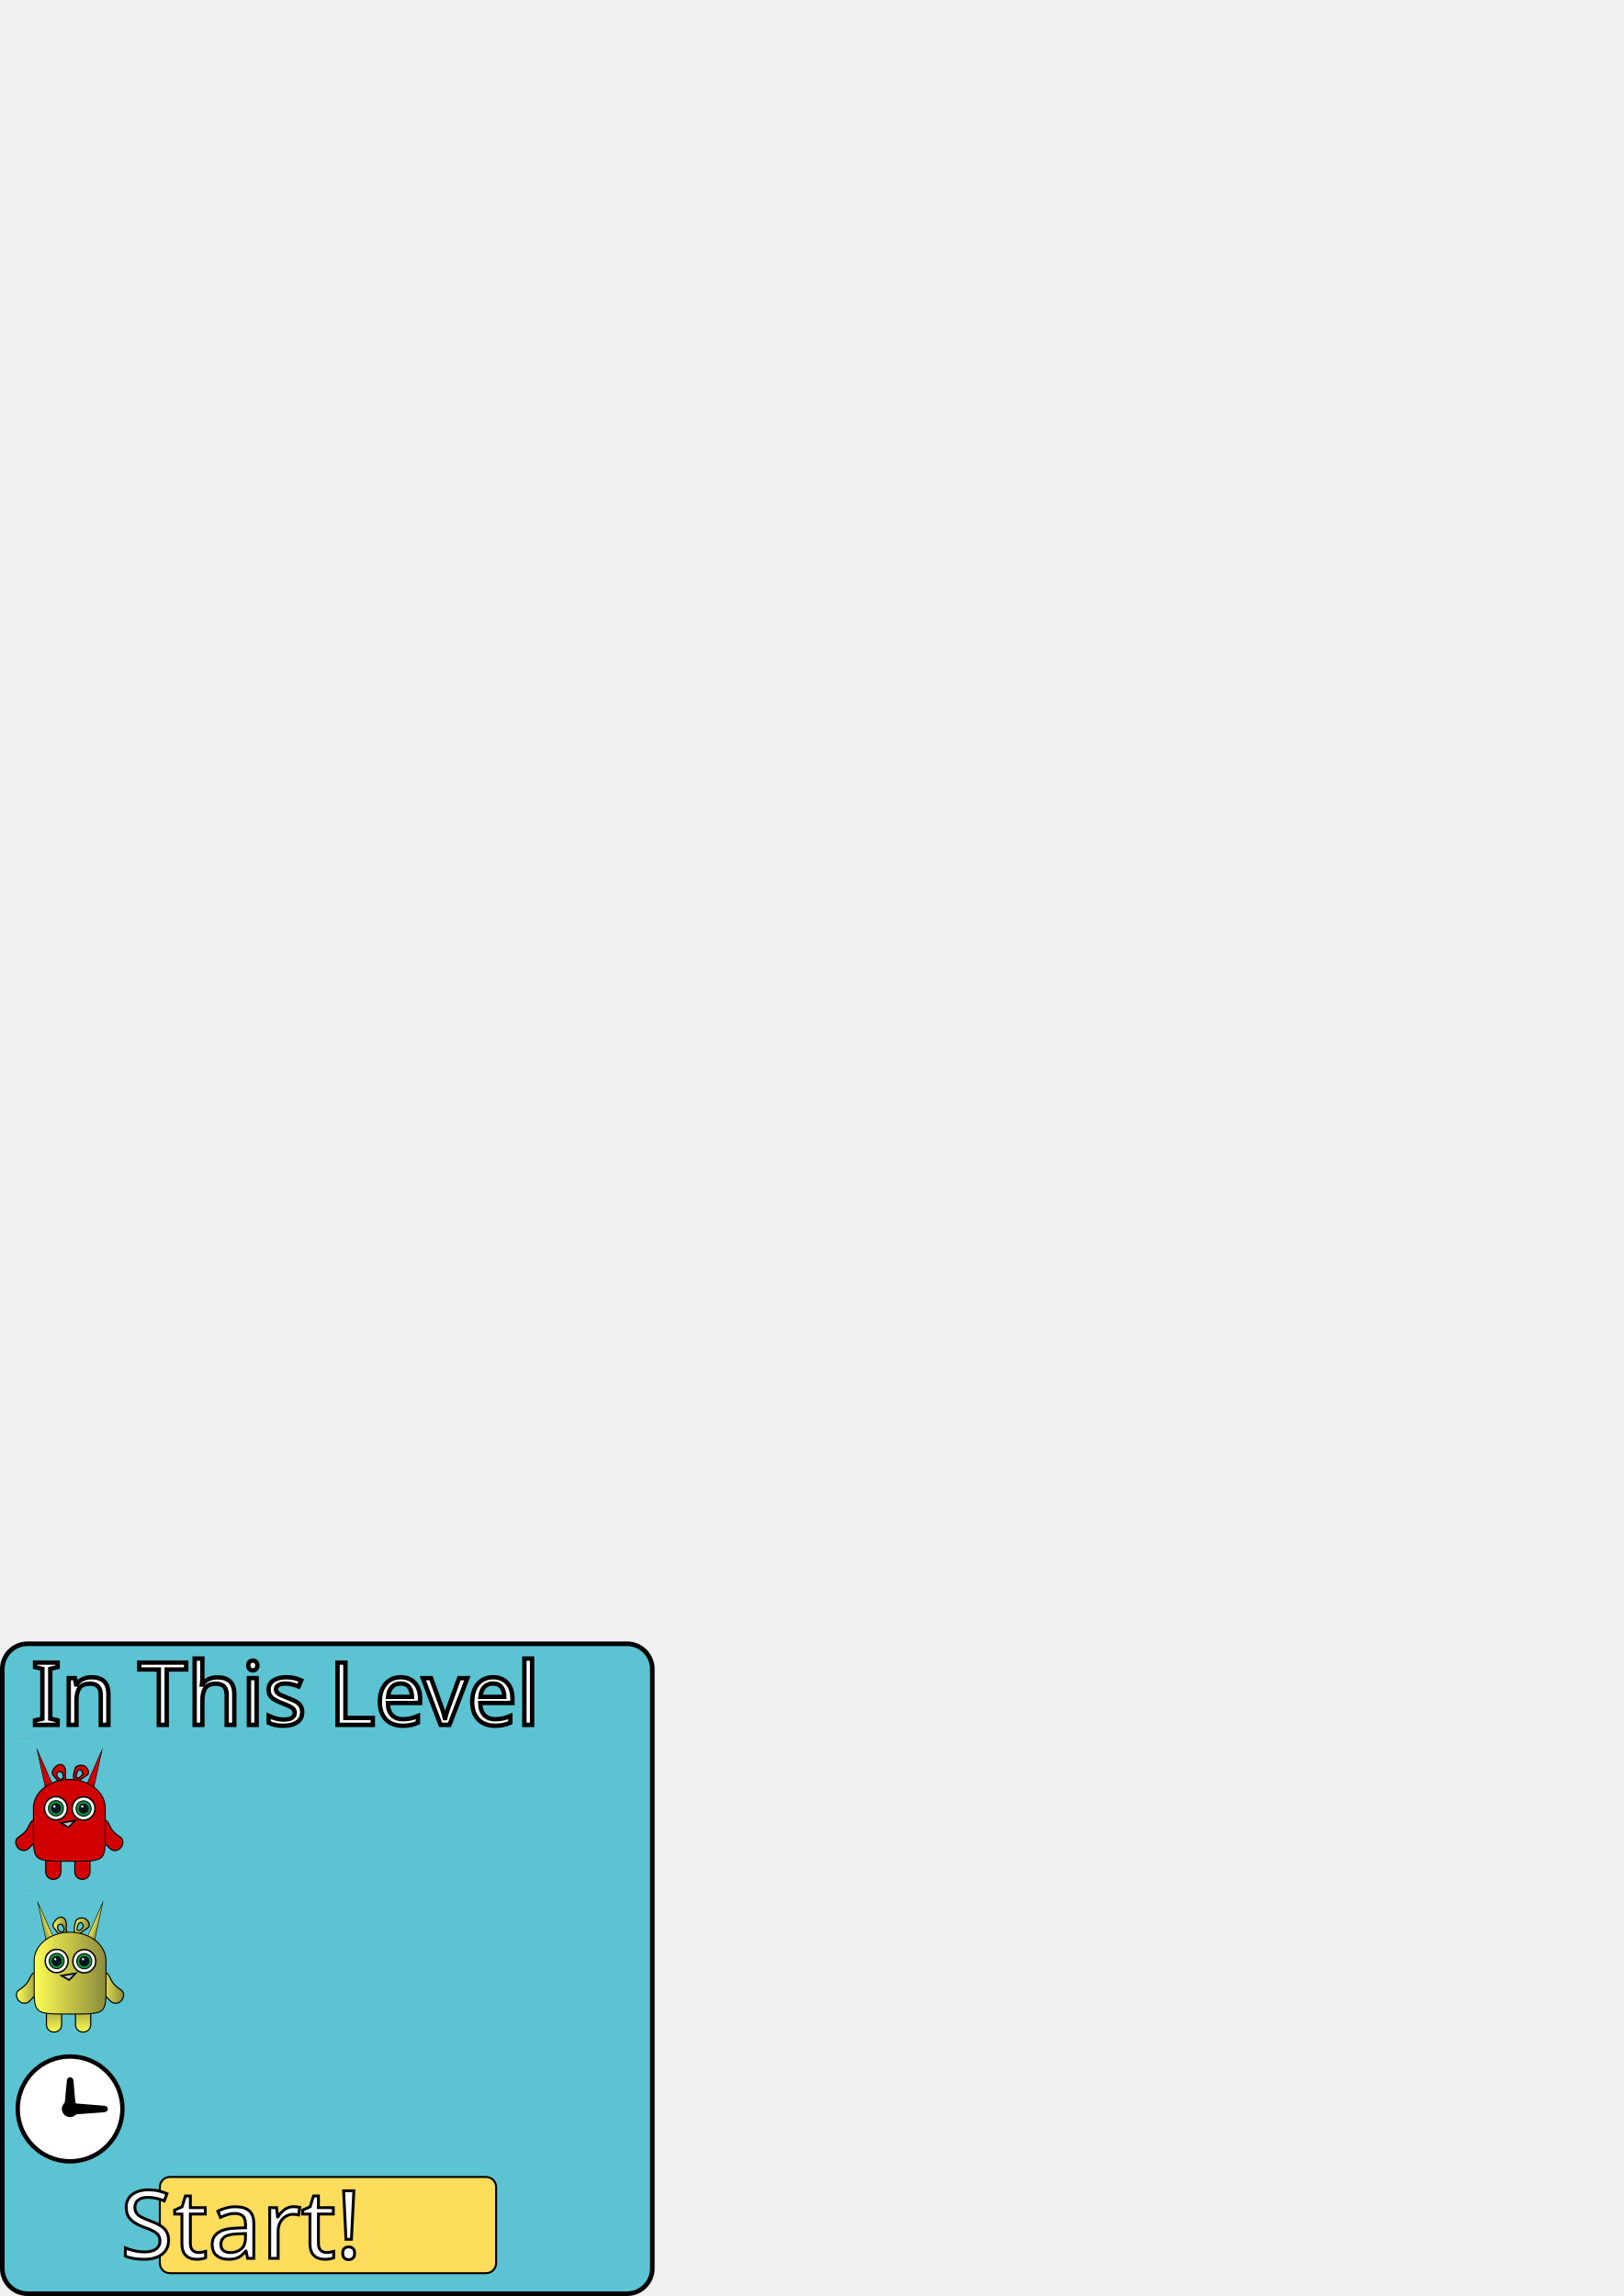
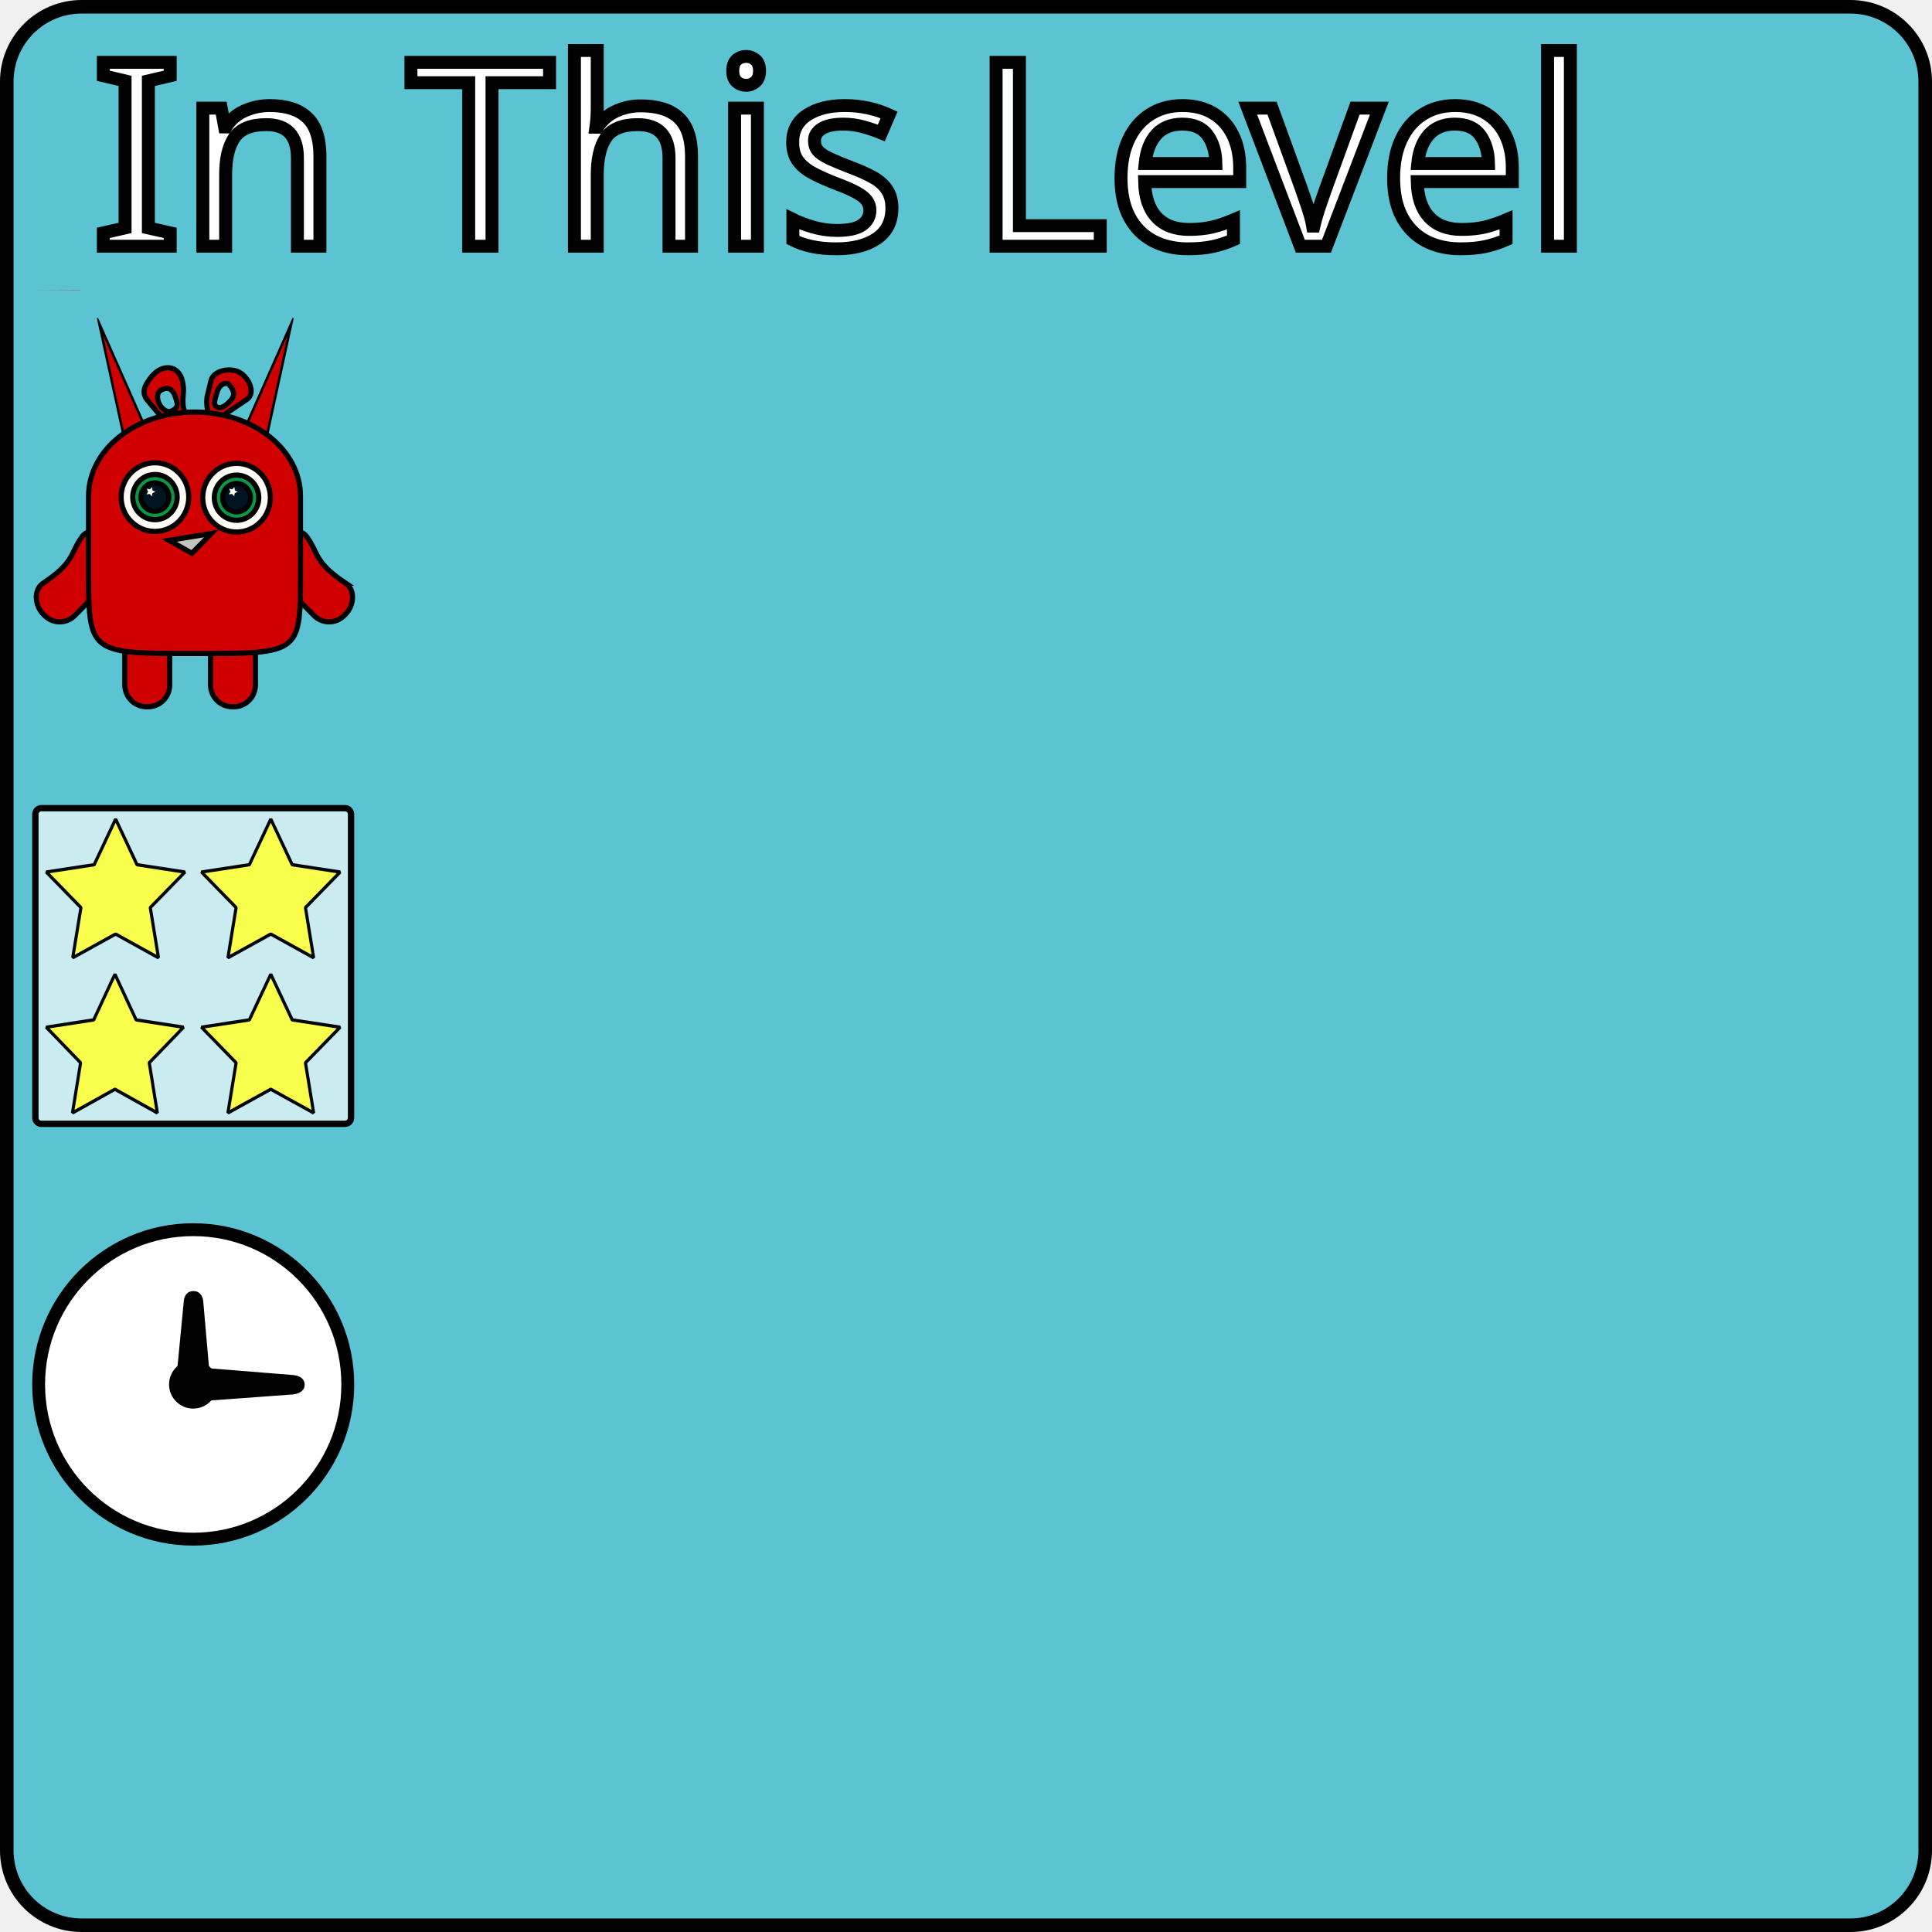
- <svg xmlns="http://www.w3.org/2000/svg" xmlns:xlink="http://www.w3.org/1999/xlink" width="744.094" height="1052.362" id="svg17097" version="1.1">
+ <svg xmlns="http://www.w3.org/2000/svg" xmlns:xlink="http://www.w3.org/1999/xlink" width="300" height="300" id="svg17097" version="1.1">
  <defs id="defs17099">
-     <linearGradient xlink:href="#linearGradient6435" id="linearGradient12686" gradientUnits="userSpaceOnUse" gradientTransform="translate(1657.106,-49.43071)" x1="379.965" y1="795.215" x2="403.529" y2="795.215" />
    <linearGradient id="linearGradient6435">
      <stop style="stop-color:#fffe54;stop-opacity:1;" offset="0" id="stop6437" />
      <stop style="stop-color:#8a893c;stop-opacity:1;" offset="1" id="stop6439" />
    </linearGradient>
-     <linearGradient xlink:href="#linearGradient6435" id="linearGradient12688" gradientUnits="userSpaceOnUse" gradientTransform="translate(1657.106,-49.43071)" x1="452.908" y1="795.215" x2="476.472" y2="795.215" />
    <linearGradient id="linearGradient17142">
      <stop style="stop-color:#fffe54;stop-opacity:1;" offset="0" id="stop17144" />
      <stop style="stop-color:#8a893c;stop-opacity:1;" offset="1" id="stop17146" />
    </linearGradient>
-     <linearGradient xlink:href="#linearGradient6435" id="linearGradient12690" gradientUnits="userSpaceOnUse" gradientTransform="translate(49.43071,1657.106)" x1="-834.198" y1="439.869" x2="-807.484" y2="439.869" />
    <linearGradient id="linearGradient17149">
      <stop style="stop-color:#fffe54;stop-opacity:1;" offset="0" id="stop17151" />
      <stop style="stop-color:#8a893c;stop-opacity:1;" offset="1" id="stop17153" />
    </linearGradient>
-     <linearGradient xlink:href="#linearGradient6435" id="linearGradient12692" gradientUnits="userSpaceOnUse" gradientTransform="translate(49.43071,1657.106)" x1="-834.198" y1="413.976" x2="-807.484" y2="413.976" />
    <linearGradient id="linearGradient17156">
      <stop style="stop-color:#fffe54;stop-opacity:1;" offset="0" id="stop17158" />
      <stop style="stop-color:#8a893c;stop-opacity:1;" offset="1" id="stop17160" />
    </linearGradient>
-     <linearGradient xlink:href="#linearGradient6435" id="linearGradient12694" gradientUnits="userSpaceOnUse" x1="70.465" y1="91.909" x2="112.625" y2="91.909" />
    <linearGradient id="linearGradient17163">
      <stop style="stop-color:#fffe54;stop-opacity:1;" offset="0" id="stop17165" />
      <stop style="stop-color:#8a893c;stop-opacity:1;" offset="1" id="stop17167" />
    </linearGradient>
-     <linearGradient xlink:href="#linearGradient6435" id="linearGradient12696" gradientUnits="userSpaceOnUse" gradientTransform="translate(1657.106,-49.43071)" x1="431.438" y1="741.167" x2="445.857" y2="741.167" />
    <linearGradient id="linearGradient17170">
      <stop style="stop-color:#fffe54;stop-opacity:1;" offset="0" id="stop17172" />
      <stop style="stop-color:#8a893c;stop-opacity:1;" offset="1" id="stop17174" />
    </linearGradient>
-     <linearGradient xlink:href="#linearGradient6435" id="linearGradient12698" gradientUnits="userSpaceOnUse" gradientTransform="translate(1657.106,-49.43071)" x1="412.516" y1="741.326" x2="426.082" y2="741.326" />
    <linearGradient id="linearGradient17177">
      <stop style="stop-color:#fffe54;stop-opacity:1;" offset="0" id="stop17179" />
      <stop style="stop-color:#8a893c;stop-opacity:1;" offset="1" id="stop17181" />
    </linearGradient>
-     <linearGradient xlink:href="#linearGradient6435" id="linearGradient12700" gradientUnits="userSpaceOnUse" x1="70.465" y1="91.909" x2="112.625" y2="91.909" />
    <linearGradient id="linearGradient17184">
      <stop style="stop-color:#fffe54;stop-opacity:1;" offset="0" id="stop17186" />
      <stop style="stop-color:#8a893c;stop-opacity:1;" offset="1" id="stop17188" />
    </linearGradient>
-     <linearGradient xlink:href="#linearGradient6435" id="linearGradient12702" gradientUnits="userSpaceOnUse" gradientTransform="translate(1657.106,-49.43071)" x1="395.8" y1="781.991" x2="460.692" y2="781.991" />
    <linearGradient id="linearGradient17191">
      <stop style="stop-color:#fffe54;stop-opacity:1;" offset="0" id="stop17193" />
      <stop style="stop-color:#8a893c;stop-opacity:1;" offset="1" id="stop17195" />
    </linearGradient>
    <radialGradient xlink:href="#linearGradient10555-6" id="radialGradient6294" gradientUnits="userSpaceOnUse" gradientTransform="matrix(1.081309,0,0,0.3118129,133.5799,676.8961)" cx="102.117" cy="1006.909" fx="102.117" fy="1006.909" r="55.557" />
    <linearGradient id="linearGradient10555-6">
      <stop style="stop-color:#ffdd5c;stop-opacity:1;" offset="0" id="stop10557-3" />
      <stop style="stop-color:#ffdd5c;stop-opacity:1;" offset="1" id="stop10559-4" />
    </linearGradient>
  </defs>
-   <g id="layer1">
+   <g id="layer1" transform="translate(0,-752.3622)">
    <rect ry="11.617" y="753.415" x="1.053" height="297.894" width="297.894" id="rect8273" style="fill:#01a7bf;fill-opacity:0.617;fill-rule:evenodd;stroke:#000000;stroke-width:2.106px;stroke-linecap:butt;stroke-linejoin:miter;stroke-opacity:1" />
    <text xml:space="preserve" style="font-size:40.116px;font-style:normal;font-variant:normal;font-weight:normal;font-stretch:normal;line-height:125%;letter-spacing:0px;word-spacing:0px;fill:#ffffff;fill-opacity:1;stroke:#000000;stroke-width:2.006;stroke-miterlimit:4;stroke-opacity:1;stroke-dasharray:none;font-family:Zorque;-inkscape-font-specification:Zorque" x="14.389" y="793.048" id="text17123" transform="scale(1.003106,0.9969039)">
      <tspan id="tspan17125" x="14.389" y="793.048" style="stroke-width:2.006">In This Level</tspan>
    </text>
-     <g id="g12418" transform="matrix(1.748954,0,0,1.776813,-3726.803,-431.5214)">
-       <path id="rect3096-2-3-6" d="m 2135.612,716.847 c 1.13,-0.753 2.084,-1.477 2.636,-2.636 1.614,-3.389 1.649,-1.061 2.71,-10e-6 l 0.111,0.111 c 0.751,0.751 0.751,1.959 0,2.71 l -2.636,2.636 c -0.751,0.751 -1.959,0.751 -2.71,0 l -0.111,-0.111 c -0.751,-0.751 -0.883,-2.121 0,-2.71 z" style="fill:#d10000;fill-opacity:1;fill-rule:evenodd;stroke:#000000;stroke-width:0.294px;stroke-linecap:butt;stroke-linejoin:miter;stroke-opacity:1" />
-       <path id="rect3096-9-3-8-3" d="m 2162.462,716.847 c -1.13,-0.753 -2.084,-1.477 -2.636,-2.636 -1.614,-3.389 -1.649,-1.061 -2.71,-10e-6 l -0.111,0.111 c -0.751,0.751 -0.751,1.959 0,2.71 l 2.635,2.636 c 0.751,0.751 1.959,0.751 2.71,0 l 0.111,-0.111 c 0.751,-0.751 0.883,-2.121 0,-2.71 z" style="fill:#d10000;fill-opacity:1;fill-rule:evenodd;stroke:#000000;stroke-width:0.294px;stroke-linecap:butt;stroke-linejoin:miter;stroke-opacity:1" />
-       <rect transform="matrix(0,-1,1,0,0,0)" ry="1.916" y="2150.467" x="-727.65" height="3.99" width="7.559" id="rect3096-4-4-2-7-8" style="fill:#d10000;fill-opacity:1;fill-rule:evenodd;stroke:#000000;stroke-width:0.294px;stroke-linecap:butt;stroke-linejoin:miter;stroke-opacity:1" />
-       <rect transform="matrix(0,-1,1,0,0,0)" ry="1.916" y="2142.855" x="-727.65" height="3.99" width="7.559" id="rect3096-4-2-4-7" style="fill:#d10000;fill-opacity:1;fill-rule:evenodd;stroke:#000000;stroke-width:0.294px;stroke-linecap:butt;stroke-linejoin:miter;stroke-opacity:1" />
-       <path transform="matrix(0.0503695,0.016696,-0.09402979,0.2836748,2160.05,671.4532)" d="m 91.545,74.664 19.913,34.49 -39.826,0 z" id="path6010-6" style="fill:#d10000;fill-opacity:1;stroke:#000000;stroke-width:2.334;stroke-linecap:round;stroke-linejoin:round;stroke-miterlimit:4;stroke-opacity:1;stroke-dasharray:none" />
-       <path id="rect6059-1" d="m 2151.97,698.22 c -0.667,0.04 -1.319,0.354 -1.461,0.928 l -0.349,1.424 c -2e-4,8.8e-4 -0.231,1.447 0.588,1.92 0.819,0.473 0.465,-0.042 1.249,-0.57 l 1.709,-1.139 c 0.785,-0.527 0.194,-1.861 -0.625,-2.333 -0.307,-0.177 -0.711,-0.253 -1.112,-0.23 z m -0.083,1.167 c 0.092,0.007 0.174,0.044 0.23,0.11 0.323,0.382 0.632,0.845 0.147,1.378 -0.414,0.455 -0.897,0.809 -1.268,0.551 -0.317,-0.221 -0.134,-0.65 0.092,-1.369 0.14,-0.445 0.524,-0.691 0.799,-0.671 z" style="fill:#d10000;fill-opacity:1;fill-rule:evenodd;stroke:#000000;stroke-width:0.294px;stroke-linecap:butt;stroke-linejoin:miter;stroke-opacity:1" />
-       <path id="rect6070-7" d="m 2146.21,698.101 c -0.385,0.124 -0.76,0.404 -1.079,0.823 -0.51,0.67 -0.842,1.265 -0.24,1.974 l 1.504,1.769 c 0.602,0.709 2.219,0.019 1.797,-0.811 -0.33,-0.65 -0.084,-1.618 -0.129,-2.045 l -0.031,-0.272 c -0.13,-1.256 -0.977,-1.711 -1.824,-1.438 z m 0.037,1.795 c 0.47,-0.189 0.874,0.021 1.075,0.616 0.16,0.474 0.34,0.869 -0.053,1.144 -0.347,0.243 -0.636,0.357 -1.132,-0.155 -0.383,-0.395 -0.562,-1.21 -0.096,-1.5 0.07,-0.043 0.139,-0.077 0.206,-0.104 z" style="fill:#d10000;fill-opacity:1;fill-rule:evenodd;stroke:#000000;stroke-width:0.294px;stroke-linecap:butt;stroke-linejoin:miter;stroke-opacity:1" />
-       <path transform="matrix(-0.0503695,0.016696,0.09402979,0.2836748,2138.178,671.4532)" d="m 91.545,74.664 19.913,34.49 -39.826,0 z" id="path6010-0-2" style="fill:#d10000;fill-opacity:1;stroke:#000000;stroke-width:2.334;stroke-linecap:round;stroke-linejoin:round;stroke-miterlimit:4;stroke-opacity:1;stroke-dasharray:none" />
-       <path id="rect3024-1-7-3" d="m 2149.045,701.897 c 5.212,0 9.408,3.28 9.408,7.354 l 0,6.395 c 0,7.388 0.155,7.354 -9.408,7.354 -9.414,0 -9.408,0.005 -9.408,-7.354 l 0,-6.395 c 0,-4.074 4.196,-7.354 9.408,-7.354 z" style="fill:#d10000;fill-opacity:1;fill-rule:evenodd;stroke:#000000;stroke-width:0.26px;stroke-linecap:round;stroke-linejoin:round;stroke-opacity:1" />
-       <path transform="matrix(0.3819232,0,0,0.3819232,2088.585,644.6741)" d="m 156.964,169.286 c 0,4.339 -3.518,7.857 -7.857,7.857 -4.339,0 -7.857,-3.518 -7.857,-7.857 0,-4.339 3.518,-7.857 7.857,-7.857 4.339,0 7.857,3.518 7.857,7.857 z" id="path3213-8-9-7" style="fill:#fffdf6;fill-opacity:1;fill-rule:evenodd;stroke:#000000;stroke-width:1px;stroke-linecap:butt;stroke-linejoin:miter;stroke-opacity:1" />
-       <path transform="matrix(0.2513512,0,0,0.2513512,2108.054,666.7781)" d="m 156.964,169.286 c 0,4.339 -3.518,7.857 -7.857,7.857 -4.339,0 -7.857,-3.518 -7.857,-7.857 0,-4.339 3.518,-7.857 7.857,-7.857 4.339,0 7.857,3.518 7.857,7.857 z" id="path3213-82-5-3-8" style="fill:#099846;fill-opacity:1;fill-rule:evenodd;stroke:#000000;stroke-width:1px;stroke-linecap:butt;stroke-linejoin:miter;stroke-opacity:1" />
-       <path transform="matrix(0.1575025,0,0,0.1575025,2122.048,682.6653)" d="m 156.964,169.286 c 0,4.339 -3.518,7.857 -7.857,7.857 -4.339,0 -7.857,-3.518 -7.857,-7.857 0,-4.339 3.518,-7.857 7.857,-7.857 4.339,0 7.857,3.518 7.857,7.857 z" id="path3213-82-4-7-1-5" style="fill:#001321;fill-opacity:1;fill-rule:evenodd;stroke:#000000;stroke-width:1px;stroke-linecap:butt;stroke-linejoin:miter;stroke-opacity:1" />
-       <path transform="matrix(0.3819232,0,0,0.3819232,2095.83,644.7266)" d="m 156.964,169.286 c 0,4.339 -3.518,7.857 -7.857,7.857 -4.339,0 -7.857,-3.518 -7.857,-7.857 0,-4.339 3.518,-7.857 7.857,-7.857 4.339,0 7.857,3.518 7.857,7.857 z" id="path3213-2-6-9-8" style="fill:#fffdf6;fill-opacity:1;fill-rule:evenodd;stroke:#000000;stroke-width:1px;stroke-linecap:butt;stroke-linejoin:miter;stroke-opacity:1" />
-       <path transform="matrix(0.2513512,0,0,0.2513512,2115.299,666.8306)" d="m 156.964,169.286 c 0,4.339 -3.518,7.857 -7.857,7.857 -4.339,0 -7.857,-3.518 -7.857,-7.857 0,-4.339 3.518,-7.857 7.857,-7.857 4.339,0 7.857,3.518 7.857,7.857 z" id="path3213-82-7-1-8-5" style="fill:#099846;fill-opacity:1;fill-rule:evenodd;stroke:#000000;stroke-width:1px;stroke-linecap:butt;stroke-linejoin:miter;stroke-opacity:1" />
-       <path transform="matrix(0.1575025,0,0,0.1575025,2129.292,682.7178)" d="m 156.964,169.286 c 0,4.339 -3.518,7.857 -7.857,7.857 -4.339,0 -7.857,-3.518 -7.857,-7.857 0,-4.339 3.518,-7.857 7.857,-7.857 4.339,0 7.857,3.518 7.857,7.857 z" id="path3213-82-4-6-8-6-8" style="fill:#001321;fill-opacity:1;fill-rule:evenodd;stroke:#000000;stroke-width:1px;stroke-linecap:butt;stroke-linejoin:miter;stroke-opacity:1" />
-       <path transform="matrix(0.2939804,0,0,0.2939804,2069.82,655.4668)" d="m 256.607,182.991 -0.646,-0.706 -0.948,0.132 0.472,-0.833 -0.418,-0.861 0.938,0.191 0.689,-0.664 0.108,0.951 0.844,0.45 -0.871,0.396 z" id="path3361-2-0-7" style="fill:#fffff3;fill-opacity:1" />
-       <path transform="matrix(0.2939804,0,0,0.2939804,2094.693,634.4596)" d="m 150.513,193.054 c 0,0.021 -4e-5,0.042 -1.2e-4,0.063 l -14.647,-0.063 z" id="path4345-0-3" style="fill:#d10000;fill-opacity:1;stroke-width:2;stroke-miterlimit:4;stroke-dasharray:none" />
-       <path transform="matrix(0.2939804,0,0,0.2939804,2077.13,655.4668)" d="m 256.607,182.991 -0.646,-0.706 -0.948,0.132 0.472,-0.833 -0.418,-0.861 0.938,0.191 0.689,-0.664 0.108,0.951 0.844,0.45 -0.871,0.396 z" id="path3361-2-0-0-3" style="fill:#fffff3;fill-opacity:1" />
-       <path id="path3359-0-0-2" d="m 2146.786,713.11 3.758,-0.601 -1.729,1.729 z" style="fill:#c4c4bf;fill-opacity:1;stroke:#000000;stroke-width:0.421px;stroke-linecap:butt;stroke-linejoin:miter;stroke-opacity:1" />
+     <g id="g12418" transform="matrix(1.748954,0,0,1.776813,-3728.378,-430.7942)" style="stroke-width:0.454;stroke-miterlimit:4;stroke-dasharray:none">
+       <path id="rect3096-2-3-6" d="m 2135.612,716.847 c 1.13,-0.753 2.084,-1.477 2.636,-2.636 1.614,-3.389 1.649,-1.061 2.71,-10e-6 l 0.111,0.111 c 0.751,0.751 0.751,1.959 0,2.71 l -2.636,2.636 c -0.751,0.751 -1.959,0.751 -2.71,0 l -0.111,-0.111 c -0.751,-0.751 -0.883,-2.121 0,-2.71 z" style="fill:#d10000;fill-opacity:1;fill-rule:evenodd;stroke:#000000;stroke-width:0.454;stroke-linecap:butt;stroke-linejoin:miter;stroke-miterlimit:4;stroke-opacity:1;stroke-dasharray:none" />
+       <path id="rect3096-9-3-8-3" d="m 2162.462,716.847 c -1.13,-0.753 -2.084,-1.477 -2.636,-2.636 -1.614,-3.389 -1.649,-1.061 -2.71,-10e-6 l -0.111,0.111 c -0.751,0.751 -0.751,1.959 0,2.71 l 2.635,2.636 c 0.751,0.751 1.959,0.751 2.71,0 l 0.111,-0.111 c 0.751,-0.751 0.883,-2.121 0,-2.71 z" style="fill:#d10000;fill-opacity:1;fill-rule:evenodd;stroke:#000000;stroke-width:0.454;stroke-linecap:butt;stroke-linejoin:miter;stroke-miterlimit:4;stroke-opacity:1;stroke-dasharray:none" />
+       <rect transform="matrix(0,-1,1,0,0,0)" ry="1.916" y="2150.467" x="-727.65" height="3.99" width="7.559" id="rect3096-4-4-2-7-8" style="fill:#d10000;fill-opacity:1;fill-rule:evenodd;stroke:#000000;stroke-width:0.454;stroke-linecap:butt;stroke-linejoin:miter;stroke-miterlimit:4;stroke-opacity:1;stroke-dasharray:none" />
+       <rect transform="matrix(0,-1,1,0,0,0)" ry="1.916" y="2142.855" x="-727.65" height="3.99" width="7.559" id="rect3096-4-2-4-7" style="fill:#d10000;fill-opacity:1;fill-rule:evenodd;stroke:#000000;stroke-width:0.454;stroke-linecap:butt;stroke-linejoin:miter;stroke-miterlimit:4;stroke-opacity:1;stroke-dasharray:none" />
+       <path transform="matrix(0.0503695,0.016696,-0.09402979,0.2836748,2160.05,671.4532)" d="m 91.545,74.664 19.913,34.49 -39.826,0 z" id="path6010-6" style="fill:#d10000;fill-opacity:1;stroke:#000000;stroke-width:3.604;stroke-linecap:round;stroke-linejoin:round;stroke-miterlimit:4;stroke-opacity:1;stroke-dasharray:none" />
+       <path id="rect6059-1" d="m 2151.97,698.22 c -0.667,0.04 -1.319,0.354 -1.461,0.928 l -0.349,1.424 c -2e-4,8.8e-4 -0.231,1.447 0.588,1.92 0.819,0.473 0.465,-0.042 1.249,-0.57 l 1.709,-1.139 c 0.785,-0.527 0.194,-1.861 -0.625,-2.333 -0.307,-0.177 -0.711,-0.253 -1.112,-0.23 z m -0.083,1.167 c 0.092,0.007 0.174,0.044 0.23,0.11 0.323,0.382 0.632,0.845 0.147,1.378 -0.414,0.455 -0.897,0.809 -1.268,0.551 -0.317,-0.221 -0.134,-0.65 0.092,-1.369 0.14,-0.445 0.524,-0.691 0.799,-0.671 z" style="fill:#d10000;fill-opacity:1;fill-rule:evenodd;stroke:#000000;stroke-width:0.454;stroke-linecap:butt;stroke-linejoin:miter;stroke-miterlimit:4;stroke-opacity:1;stroke-dasharray:none" />
+       <path id="rect6070-7" d="m 2146.21,698.101 c -0.385,0.124 -0.76,0.404 -1.079,0.823 -0.51,0.67 -0.842,1.265 -0.24,1.974 l 1.504,1.769 c 0.602,0.709 2.219,0.019 1.797,-0.811 -0.33,-0.65 -0.084,-1.618 -0.129,-2.045 l -0.031,-0.272 c -0.13,-1.256 -0.977,-1.711 -1.824,-1.438 z m 0.037,1.795 c 0.47,-0.189 0.874,0.021 1.075,0.616 0.16,0.474 0.34,0.869 -0.053,1.144 -0.347,0.243 -0.636,0.357 -1.132,-0.155 -0.383,-0.395 -0.562,-1.21 -0.096,-1.5 0.07,-0.043 0.139,-0.077 0.206,-0.104 z" style="fill:#d10000;fill-opacity:1;fill-rule:evenodd;stroke:#000000;stroke-width:0.454;stroke-linecap:butt;stroke-linejoin:miter;stroke-miterlimit:4;stroke-opacity:1;stroke-dasharray:none" />
+       <path transform="matrix(-0.0503695,0.016696,0.09402979,0.2836748,2138.178,671.4532)" d="m 91.545,74.664 19.913,34.49 -39.826,0 z" id="path6010-0-2" style="fill:#d10000;fill-opacity:1;stroke:#000000;stroke-width:3.604;stroke-linecap:round;stroke-linejoin:round;stroke-miterlimit:4;stroke-opacity:1;stroke-dasharray:none" />
+       <path id="rect3024-1-7-3" d="m 2149.045,701.897 c 5.212,0 9.408,3.28 9.408,7.354 l 0,6.395 c 0,7.388 0.155,7.354 -9.408,7.354 -9.414,0 -9.408,0.005 -9.408,-7.354 l 0,-6.395 c 0,-4.074 4.196,-7.354 9.408,-7.354 z" style="fill:#d10000;fill-opacity:1;fill-rule:evenodd;stroke:#000000;stroke-width:0.454;stroke-linecap:round;stroke-linejoin:round;stroke-miterlimit:4;stroke-opacity:1;stroke-dasharray:none" />
+       <path transform="matrix(0.3819232,0,0,0.3819232,2088.585,644.6741)" d="m 156.964,169.286 c 0,4.339 -3.518,7.857 -7.857,7.857 -4.339,0 -7.857,-3.518 -7.857,-7.857 0,-4.339 3.518,-7.857 7.857,-7.857 4.339,0 7.857,3.518 7.857,7.857 z" id="path3213-8-9-7" style="fill:#fffdf6;fill-opacity:1;fill-rule:evenodd;stroke:#000000;stroke-width:1.188;stroke-linecap:butt;stroke-linejoin:miter;stroke-miterlimit:4;stroke-opacity:1;stroke-dasharray:none" />
+       <path transform="matrix(0.2513512,0,0,0.2513512,2108.054,666.7781)" d="m 156.964,169.286 c 0,4.339 -3.518,7.857 -7.857,7.857 -4.339,0 -7.857,-3.518 -7.857,-7.857 0,-4.339 3.518,-7.857 7.857,-7.857 4.339,0 7.857,3.518 7.857,7.857 z" id="path3213-82-5-3-8" style="fill:#099846;fill-opacity:1;fill-rule:evenodd;stroke:#000000;stroke-width:1.806;stroke-linecap:butt;stroke-linejoin:miter;stroke-miterlimit:4;stroke-opacity:1;stroke-dasharray:none" />
+       <path transform="matrix(0.1575025,0,0,0.1575025,2122.048,682.6653)" d="m 156.964,169.286 c 0,4.339 -3.518,7.857 -7.857,7.857 -4.339,0 -7.857,-3.518 -7.857,-7.857 0,-4.339 3.518,-7.857 7.857,-7.857 4.339,0 7.857,3.518 7.857,7.857 z" id="path3213-82-4-7-1-5" style="fill:#001321;fill-opacity:1;fill-rule:evenodd;stroke:#000000;stroke-width:2.881;stroke-linecap:butt;stroke-linejoin:miter;stroke-miterlimit:4;stroke-opacity:1;stroke-dasharray:none" />
+       <path transform="matrix(0.3819232,0,0,0.3819232,2095.83,644.7266)" d="m 156.964,169.286 c 0,4.339 -3.518,7.857 -7.857,7.857 -4.339,0 -7.857,-3.518 -7.857,-7.857 0,-4.339 3.518,-7.857 7.857,-7.857 4.339,0 7.857,3.518 7.857,7.857 z" id="path3213-2-6-9-8" style="fill:#fffdf6;fill-opacity:1;fill-rule:evenodd;stroke:#000000;stroke-width:1.188;stroke-linecap:butt;stroke-linejoin:miter;stroke-miterlimit:4;stroke-opacity:1;stroke-dasharray:none" />
+       <path transform="matrix(0.2513512,0,0,0.2513512,2115.299,666.8306)" d="m 156.964,169.286 c 0,4.339 -3.518,7.857 -7.857,7.857 -4.339,0 -7.857,-3.518 -7.857,-7.857 0,-4.339 3.518,-7.857 7.857,-7.857 4.339,0 7.857,3.518 7.857,7.857 z" id="path3213-82-7-1-8-5" style="fill:#099846;fill-opacity:1;fill-rule:evenodd;stroke:#000000;stroke-width:1.806;stroke-linecap:butt;stroke-linejoin:miter;stroke-miterlimit:4;stroke-opacity:1;stroke-dasharray:none" />
+       <path transform="matrix(0.1575025,0,0,0.1575025,2129.292,682.7178)" d="m 156.964,169.286 c 0,4.339 -3.518,7.857 -7.857,7.857 -4.339,0 -7.857,-3.518 -7.857,-7.857 0,-4.339 3.518,-7.857 7.857,-7.857 4.339,0 7.857,3.518 7.857,7.857 z" id="path3213-82-4-6-8-6-8" style="fill:#001321;fill-opacity:1;fill-rule:evenodd;stroke:#000000;stroke-width:2.881;stroke-linecap:butt;stroke-linejoin:miter;stroke-miterlimit:4;stroke-opacity:1;stroke-dasharray:none" />
+       <path transform="matrix(0.2939804,0,0,0.2939804,2069.82,655.4668)" d="m 256.607,182.991 -0.646,-0.706 -0.948,0.132 0.472,-0.833 -0.418,-0.861 0.938,0.191 0.689,-0.664 0.108,0.951 0.844,0.45 -0.871,0.396 z" id="path3361-2-0-7" style="fill:#fffff3;fill-opacity:1;stroke-width:1.544;stroke-miterlimit:4;stroke-dasharray:none" />
+       <path transform="matrix(0.2939804,0,0,0.2939804,2094.693,634.4596)" d="m 150.513,193.054 c 0,0.021 -4e-5,0.042 -1.2e-4,0.063 l -14.647,-0.063 z" id="path4345-0-3" style="fill:#d10000;fill-opacity:1;stroke-width:1.544;stroke-miterlimit:4;stroke-dasharray:none" />
+       <path transform="matrix(0.2939804,0,0,0.2939804,2077.13,655.4668)" d="m 256.607,182.991 -0.646,-0.706 -0.948,0.132 0.472,-0.833 -0.418,-0.861 0.938,0.191 0.689,-0.664 0.108,0.951 0.844,0.45 -0.871,0.396 z" id="path3361-2-0-0-3" style="fill:#fffff3;fill-opacity:1;stroke-width:1.544;stroke-miterlimit:4;stroke-dasharray:none" />
+       <path id="path3359-0-0-2" d="m 2146.786,713.11 3.758,-0.601 -1.729,1.729 z" style="fill:#c4c4bf;fill-opacity:1;stroke:#000000;stroke-width:0.454;stroke-linecap:butt;stroke-linejoin:miter;stroke-miterlimit:4;stroke-opacity:1;stroke-dasharray:none" />
    </g>
-     <g id="g12647" transform="matrix(0.5141588,0,0,0.522348,-1040.093,521.7174)">
-       <path id="rect3096-2-3-6-8-9" d="m 2039.658,747.523 c 3.842,-2.561 7.089,-5.025 8.965,-8.965 5.489,-11.528 5.61,-3.607 9.218,0 l 0.379,0.379 c 2.553,2.553 2.553,6.664 0,9.218 l -8.965,8.965 c -2.553,2.553 -6.664,2.553 -9.218,0 l -0.379,-0.379 c -2.553,-2.553 -3.005,-7.215 0,-9.218 z" style="fill:url(#linearGradient12686);fill-opacity:1;fill-rule:evenodd;stroke:#000000;stroke-width:1px;stroke-linecap:butt;stroke-linejoin:miter;stroke-opacity:1" />
-       <path id="rect3096-9-3-8-3-1-8" d="m 2130.99,747.523 c -3.842,-2.561 -7.089,-5.025 -8.965,-8.965 -5.489,-11.528 -5.61,-3.607 -9.218,0 l -0.379,0.379 c -2.553,2.553 -2.553,6.664 0,9.218 l 8.965,8.965 c 2.553,2.553 6.664,2.553 9.218,0 l 0.379,-0.379 c 2.553,-2.553 3.005,-7.215 0,-9.218 z" style="fill:url(#linearGradient12688);fill-opacity:1;fill-rule:evenodd;stroke:#000000;stroke-width:1px;stroke-linecap:butt;stroke-linejoin:miter;stroke-opacity:1" />
-       <rect transform="matrix(0,-1,1,0,0,0)" ry="6.518" y="2090.189" x="-784.267" height="13.571" width="25.714" id="rect3096-4-4-2-7-8-5-0" style="fill:url(#linearGradient12690);fill-opacity:1;fill-rule:evenodd;stroke:#000000;stroke-width:1px;stroke-linecap:butt;stroke-linejoin:miter;stroke-opacity:1" />
-       <rect transform="matrix(0,-1,1,0,0,0)" ry="6.518" y="2064.296" x="-784.267" height="13.571" width="25.714" id="rect3096-4-2-4-7-3-1" style="fill:url(#linearGradient12692);fill-opacity:1;fill-rule:evenodd;stroke:#000000;stroke-width:1px;stroke-linecap:butt;stroke-linejoin:miter;stroke-opacity:1" />
-       <path transform="matrix(0.1713362,0.05679289,-0.3198506,0.9649446,2122.785,593.1106)" d="m 91.545,74.664 19.913,34.49 -39.826,0 z" id="path6010-6-3-4" style="fill:url(#linearGradient12694);fill-opacity:1;stroke:#000000;stroke-width:2.334;stroke-linecap:round;stroke-linejoin:round;stroke-miterlimit:4;stroke-opacity:1;stroke-dasharray:none" />
-       <path id="rect6059-1-5-7" d="m 2095.302,684.161 c -2.269,0.135 -4.487,1.205 -4.969,3.156 l -1.188,4.844 c -7e-4,0.003 -0.784,4.924 2,6.531 2.784,1.608 1.581,-0.144 4.25,-1.938 l 5.812,-3.875 c 2.669,-1.793 0.659,-6.33 -2.125,-7.938 -1.044,-0.603 -2.42,-0.862 -3.781,-0.781 z m -0.281,3.969 c 0.312,0.023 0.591,0.149 0.781,0.375 1.098,1.301 2.15,2.876 0.5,4.688 -1.409,1.547 -3.053,2.751 -4.312,1.875 -1.079,-0.75 -0.456,-2.212 0.312,-4.656 0.475,-1.512 1.782,-2.349 2.719,-2.281 z" style="fill:url(#linearGradient12696);fill-opacity:1;fill-rule:evenodd;stroke:#000000;stroke-width:1px;stroke-linecap:butt;stroke-linejoin:miter;stroke-opacity:1" />
-       <path id="rect6070-7-8-5" d="m 2075.707,683.757 c -1.31,0.422 -2.586,1.374 -3.67,2.799 -1.734,2.279 -2.864,4.302 -0.815,6.715 l 5.117,6.019 c 2.049,2.413 7.546,0.066 6.113,-2.757 -1.123,-2.212 -0.286,-5.504 -0.437,-6.958 l -0.104,-0.926 c -0.444,-4.271 -3.322,-5.821 -6.204,-4.892 z m 0.127,6.106 c 1.599,-0.642 2.974,0.073 3.656,2.095 0.543,1.612 1.155,2.955 -0.18,3.89 -1.181,0.827 -2.163,1.214 -3.85,-0.527 -1.302,-1.344 -1.912,-4.115 -0.327,-5.102 0.237,-0.147 0.474,-0.264 0.702,-0.355 z" style="fill:url(#linearGradient12698);fill-opacity:1;fill-rule:evenodd;stroke:#000000;stroke-width:1px;stroke-linecap:butt;stroke-linejoin:miter;stroke-opacity:1" />
-       <path transform="matrix(-0.1713362,0.05679289,0.3198506,0.9649446,2048.386,593.1106)" d="m 91.545,74.664 19.913,34.49 -39.826,0 z" id="path6010-0-2-5-5" style="fill:url(#linearGradient12700);fill-opacity:1;stroke:#000000;stroke-width:2.334;stroke-linecap:round;stroke-linejoin:round;stroke-miterlimit:4;stroke-opacity:1;stroke-dasharray:none" />
-       <path id="rect3024-1-7-3-7-5" d="m 2085.352,696.667 c 17.73,0 32.003,11.157 32.003,25.016 l 0,21.753 c 0,25.131 0.526,25.016 -32.003,25.016 -32.024,0 -32.003,0.016 -32.003,-25.016 l 0,-21.753 c 0,-13.859 14.273,-25.016 32.003,-25.016 z" style="fill:url(#linearGradient12702);fill-opacity:1;fill-rule:evenodd;stroke:#000000;stroke-width:0.886px;stroke-linecap:round;stroke-linejoin:round;stroke-opacity:1" />
-       <path transform="matrix(1.299145,0,0,1.299145,1879.691,502.0191)" d="m 156.964,169.286 c 0,4.339 -3.518,7.857 -7.857,7.857 -4.339,0 -7.857,-3.518 -7.857,-7.857 0,-4.339 3.518,-7.857 7.857,-7.857 4.339,0 7.857,3.518 7.857,7.857 z" id="path3213-8-9-7-9-0" style="fill:#fffdf6;fill-opacity:1;fill-rule:evenodd;stroke:#000000;stroke-width:1px;stroke-linecap:butt;stroke-linejoin:miter;stroke-opacity:1" />
-       <path transform="matrix(0.8549931,0,0,0.8549931,1945.917,577.2077)" d="m 156.964,169.286 c 0,4.339 -3.518,7.857 -7.857,7.857 -4.339,0 -7.857,-3.518 -7.857,-7.857 0,-4.339 3.518,-7.857 7.857,-7.857 4.339,0 7.857,3.518 7.857,7.857 z" id="path3213-82-5-3-8-9-9" style="fill:#099846;fill-opacity:1;fill-rule:evenodd;stroke:#000000;stroke-width:1px;stroke-linecap:butt;stroke-linejoin:miter;stroke-opacity:1" />
-       <path transform="matrix(0.5357587,0,0,0.5357587,1993.518,631.2495)" d="m 156.964,169.286 c 0,4.339 -3.518,7.857 -7.857,7.857 -4.339,0 -7.857,-3.518 -7.857,-7.857 0,-4.339 3.518,-7.857 7.857,-7.857 4.339,0 7.857,3.518 7.857,7.857 z" id="path3213-82-4-7-1-5-2-2" style="fill:#001321;fill-opacity:1;fill-rule:evenodd;stroke:#000000;stroke-width:1px;stroke-linecap:butt;stroke-linejoin:miter;stroke-opacity:1" />
-       <path transform="matrix(1.299145,0,0,1.299145,1904.334,502.1977)" d="m 156.964,169.286 c 0,4.339 -3.518,7.857 -7.857,7.857 -4.339,0 -7.857,-3.518 -7.857,-7.857 0,-4.339 3.518,-7.857 7.857,-7.857 4.339,0 7.857,3.518 7.857,7.857 z" id="path3213-2-6-9-8-4-8" style="fill:#fffdf6;fill-opacity:1;fill-rule:evenodd;stroke:#000000;stroke-width:1px;stroke-linecap:butt;stroke-linejoin:miter;stroke-opacity:1" />
-       <path transform="matrix(0.8549931,0,0,0.8549931,1970.56,577.3863)" d="m 156.964,169.286 c 0,4.339 -3.518,7.857 -7.857,7.857 -4.339,0 -7.857,-3.518 -7.857,-7.857 0,-4.339 3.518,-7.857 7.857,-7.857 4.339,0 7.857,3.518 7.857,7.857 z" id="path3213-82-7-1-8-5-4-2" style="fill:#099846;fill-opacity:1;fill-rule:evenodd;stroke:#000000;stroke-width:1px;stroke-linecap:butt;stroke-linejoin:miter;stroke-opacity:1" />
-       <path transform="matrix(0.5357587,0,0,0.5357587,2018.16,631.4281)" d="m 156.964,169.286 c 0,4.339 -3.518,7.857 -7.857,7.857 -4.339,0 -7.857,-3.518 -7.857,-7.857 0,-4.339 3.518,-7.857 7.857,-7.857 4.339,0 7.857,3.518 7.857,7.857 z" id="path3213-82-4-6-8-6-8-1-4" style="fill:#001321;fill-opacity:1;fill-rule:evenodd;stroke:#000000;stroke-width:1px;stroke-linecap:butt;stroke-linejoin:miter;stroke-opacity:1" />
-       <path transform="translate(1815.858,538.7315)" d="m 256.607,182.991 -0.646,-0.706 -0.948,0.132 0.472,-0.833 -0.418,-0.861 0.938,0.191 0.689,-0.664 0.108,0.951 0.844,0.45 -0.871,0.396 z" id="path3361-2-0-7-6-5" style="fill:#fffff3;fill-opacity:1" />
-       <path transform="translate(1900.466,467.2738)" d="m 150.513,193.054 c 0,0.021 -4e-5,0.042 -1.2e-4,0.063 l -14.647,-0.063 z" id="path4345-0-3-9-0" style="fill:#d10000;fill-opacity:1;stroke-width:2;stroke-miterlimit:4;stroke-dasharray:none" />
-       <path transform="translate(1840.725,538.7315)" d="m 256.607,182.991 -0.646,-0.706 -0.948,0.132 0.472,-0.833 -0.418,-0.861 0.938,0.191 0.689,-0.664 0.108,0.951 0.844,0.45 -0.871,0.396 z" id="path3361-2-0-0-3-2-4" style="fill:#fffff3;fill-opacity:1" />
-       <path id="path3359-0-0-2-6-4" d="m 2077.667,734.811 12.783,-2.045 -5.88,5.88 z" style="fill:#c4c4bf;fill-opacity:1;stroke:#000000;stroke-width:1.432px;stroke-linecap:butt;stroke-linejoin:miter;stroke-opacity:1" />
-     </g>
-     <g id="g12756" transform="matrix(0.1,0,0,0.1001111,7.109049,886.2844)">
+     <g id="g12756" transform="matrix(0.1,0,0,0.1001111,5.000559,887.0096)">
      <path transform="matrix(0.9983376,0,0,0.9983376,-1210.269,198.5031)" d="m 1703.117,604.865 c 0,132.778 -107.638,240.416 -240.416,240.416 -132.778,0 -240.416,-107.638 -240.416,-240.416 0,-132.778 107.638,-240.416 240.416,-240.416 132.778,0 240.416,107.638 240.416,240.416 z" id="path12717" style="fill:#ffffff;fill-opacity:1;stroke:#000000;stroke-width:20;stroke-miterlimit:4;stroke-opacity:1;stroke-dasharray:none" />
      <path transform="matrix(0.9545455,0,0,0.9545455,-1530.909,211.0164)" d="m 1905,619.505 c 0,21.697 -17.589,39.286 -39.286,39.286 -21.697,0 -39.286,-17.589 -39.286,-39.286 0,-21.697 17.589,-39.286 39.286,-39.286 21.697,0 39.286,17.589 39.286,39.286 z" id="path12719" style="fill:#000000;fill-opacity:1;stroke:none" />
      <path id="rect12721" d="m 250.357,657.565 c 13.81,0 15.143,14.937 15.143,14.937 l 9.434,107.799 c 1.066,12.185 -11.118,22.061 -24.929,22.061 -13.81,0 -26.102,-9.884 -24.929,-22.061 l 10.427,-108.238 c 0,0 1.042,-14.497 14.852,-14.497 z" style="fill:#000000;fill-opacity:1;stroke:none" />
      <path id="rect12721-0" d="m 423.081,802.719 c 0,13.81 -17.854,15.143 -17.854,15.143 L 276.371,827.297 C 261.805,828.364 250,816.179 250,802.368 c 0,-13.81 11.814,-26.102 26.371,-24.929 l 129.381,10.427 c 0,0 17.329,1.042 17.329,14.852 z" style="fill:#000000;fill-opacity:1;stroke:none" />
    </g>
-     <g id="g10611" transform="matrix(1.291718,0,0,1.285734,-164.88,-254.1241)">
-       <rect ry="3.581" y="973.712" x="184.35" height="34.301" width="119.299" id="rect7216-1-2-9" style="fill:url(#radialGradient6294);fill-opacity:1;fill-rule:evenodd;stroke:#000000;stroke-width:0.697;stroke-linecap:butt;stroke-linejoin:miter;stroke-miterlimit:4;stroke-opacity:1;stroke-dasharray:none" />
-       <text transform="scale(1.004546,0.9954747)" id="text7218-7-5-6" y="1007.276" x="243.023" style="font-size:33.879px;font-style:normal;font-weight:normal;text-align:center;line-height:125%;letter-spacing:0px;word-spacing:0px;text-anchor:middle;fill:#ffffff;fill-opacity:1;stroke:#000000;stroke-width:1.02;stroke-miterlimit:4;stroke-opacity:1;stroke-dasharray:none;font-family:Sans" xml:space="preserve">
-         <tspan id="tspan10519" style="font-style:normal;font-variant:normal;font-weight:normal;font-stretch:normal;stroke-width:1.02;stroke-miterlimit:4;stroke-dasharray:none;font-family:Zorque;-inkscape-font-specification:Zorque" y="1007.276" x="243.023">Start!</tspan>
-       </text>
-     </g>
+     <rect style="fill:#ffffff;fill-opacity:0.674;fill-rule:evenodd;stroke:#000000;stroke-width:0.983;stroke-linecap:butt;stroke-linejoin:miter;stroke-miterlimit:4;stroke-opacity:1;stroke-dasharray:none" id="rect7278" width="49.017" height="49.017" x="5.492" y="877.854" ry="0.933" />
+     <path style="opacity:0.98;fill:#fafe48;fill-opacity:0.996;fill-rule:evenodd;stroke:#000000;stroke-width:0.431;stroke-linecap:butt;stroke-linejoin:bevel;stroke-miterlimit:4;stroke-opacity:1;stroke-dasharray:none;stroke-dashoffset:0" id="path3018" d="m 136,18 -5.924,-3.001 -5.83,3.179 1.023,-6.561 -4.825,-4.563 L 127,6 l 2.848,-5.999 3.029,5.91 6.585,0.855 -4.684,4.707 z" transform="matrix(1.132085,0.018235,-0.01734327,1.190292,-129.0457,877.1774)" />
+     <path style="opacity:0.98;fill:#fafe48;fill-opacity:0.996;fill-rule:evenodd;stroke:#000000;stroke-width:0.431;stroke-linecap:butt;stroke-linejoin:bevel;stroke-miterlimit:4;stroke-opacity:1;stroke-dasharray:none;stroke-dashoffset:0" id="path3018-6" d="m 136,18 -5.924,-3.001 -5.83,3.179 1.023,-6.561 -4.825,-4.563 L 127,6 l 2.848,-5.999 3.029,5.91 6.585,0.855 -4.684,4.707 z" transform="matrix(1.132085,0.01823499,-0.01734327,1.190292,-104.9504,877.1774)" />
+     <path style="opacity:0.98;fill:#fafe48;fill-opacity:0.996;fill-rule:evenodd;stroke:#000000;stroke-width:0.433;stroke-linecap:butt;stroke-linejoin:bevel;stroke-miterlimit:4;stroke-opacity:1;stroke-dasharray:none;stroke-dashoffset:0" id="path3018-9" d="m 136,18 -5.924,-3.001 -5.83,3.179 1.023,-6.561 -4.825,-4.563 L 127,6 l 2.848,-5.999 3.029,5.91 6.585,0.855 -4.684,4.707 z" transform="matrix(1.120911,0.01823652,-0.0171721,1.190392,-127.702,901.2715)" />
+     <path style="opacity:0.98;fill:#fafe48;fill-opacity:0.996;fill-rule:evenodd;stroke:#000000;stroke-width:0.431;stroke-linecap:butt;stroke-linejoin:bevel;stroke-miterlimit:4;stroke-opacity:1;stroke-dasharray:none;stroke-dashoffset:0" id="path3018-6-4" d="m 136,18 -5.924,-3.001 -5.83,3.179 1.023,-6.561 -4.825,-4.563 L 127,6 l 2.848,-5.999 3.029,5.91 6.585,0.855 -4.684,4.707 z" transform="matrix(1.132085,0.01823499,-0.01734327,1.190292,-104.9504,901.2726)" />
  </g>
</svg>
